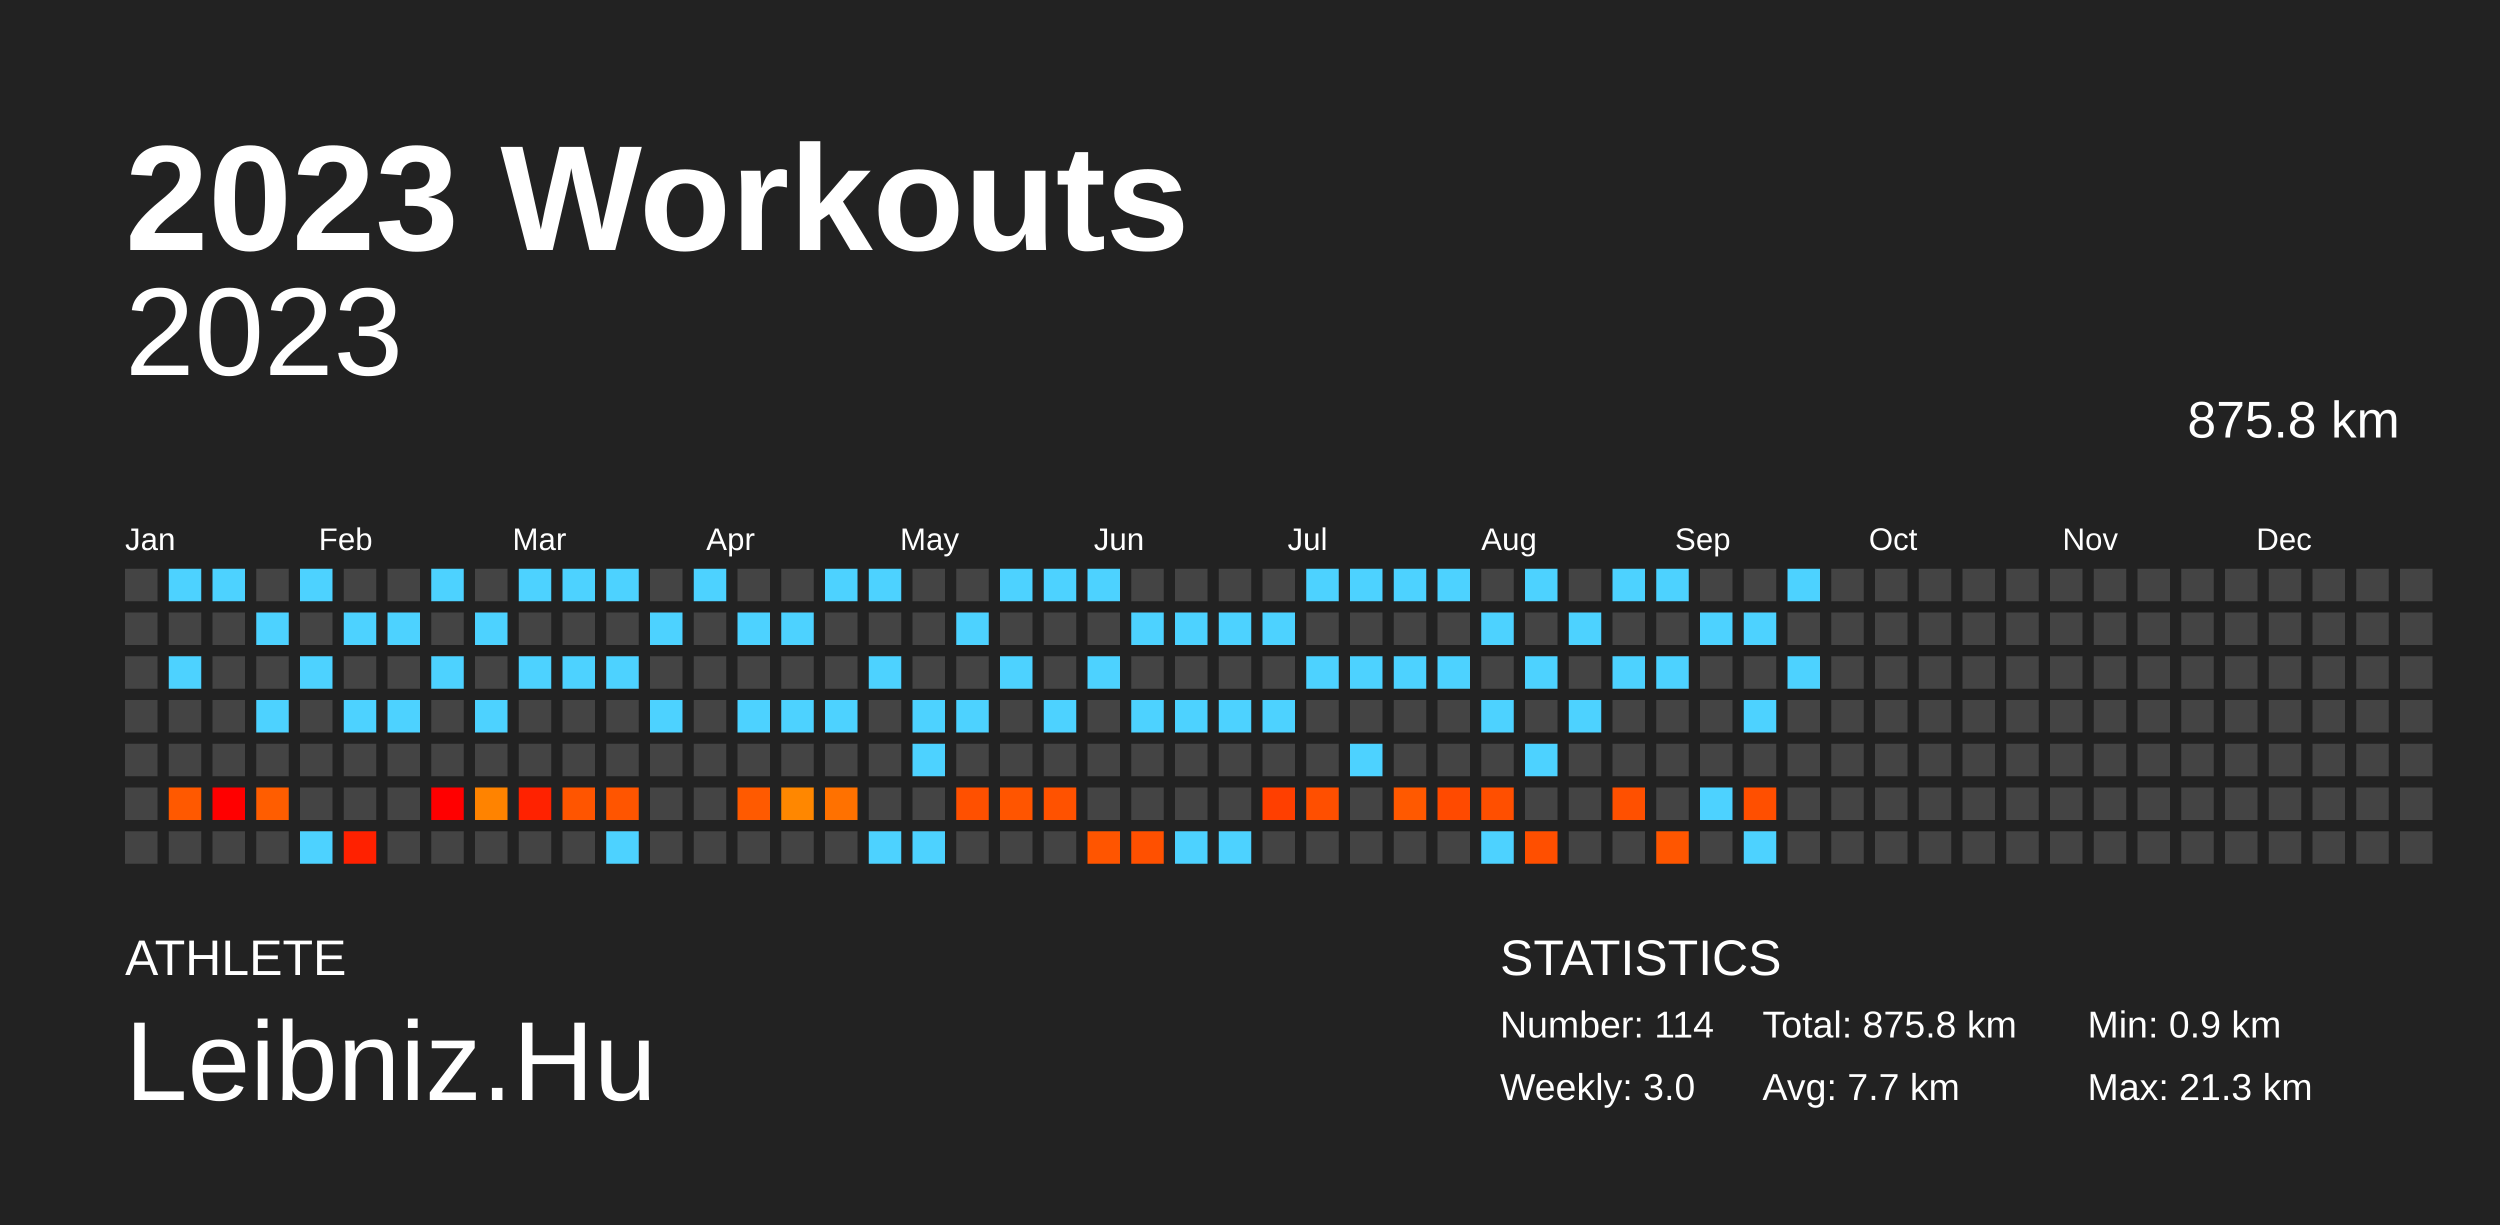
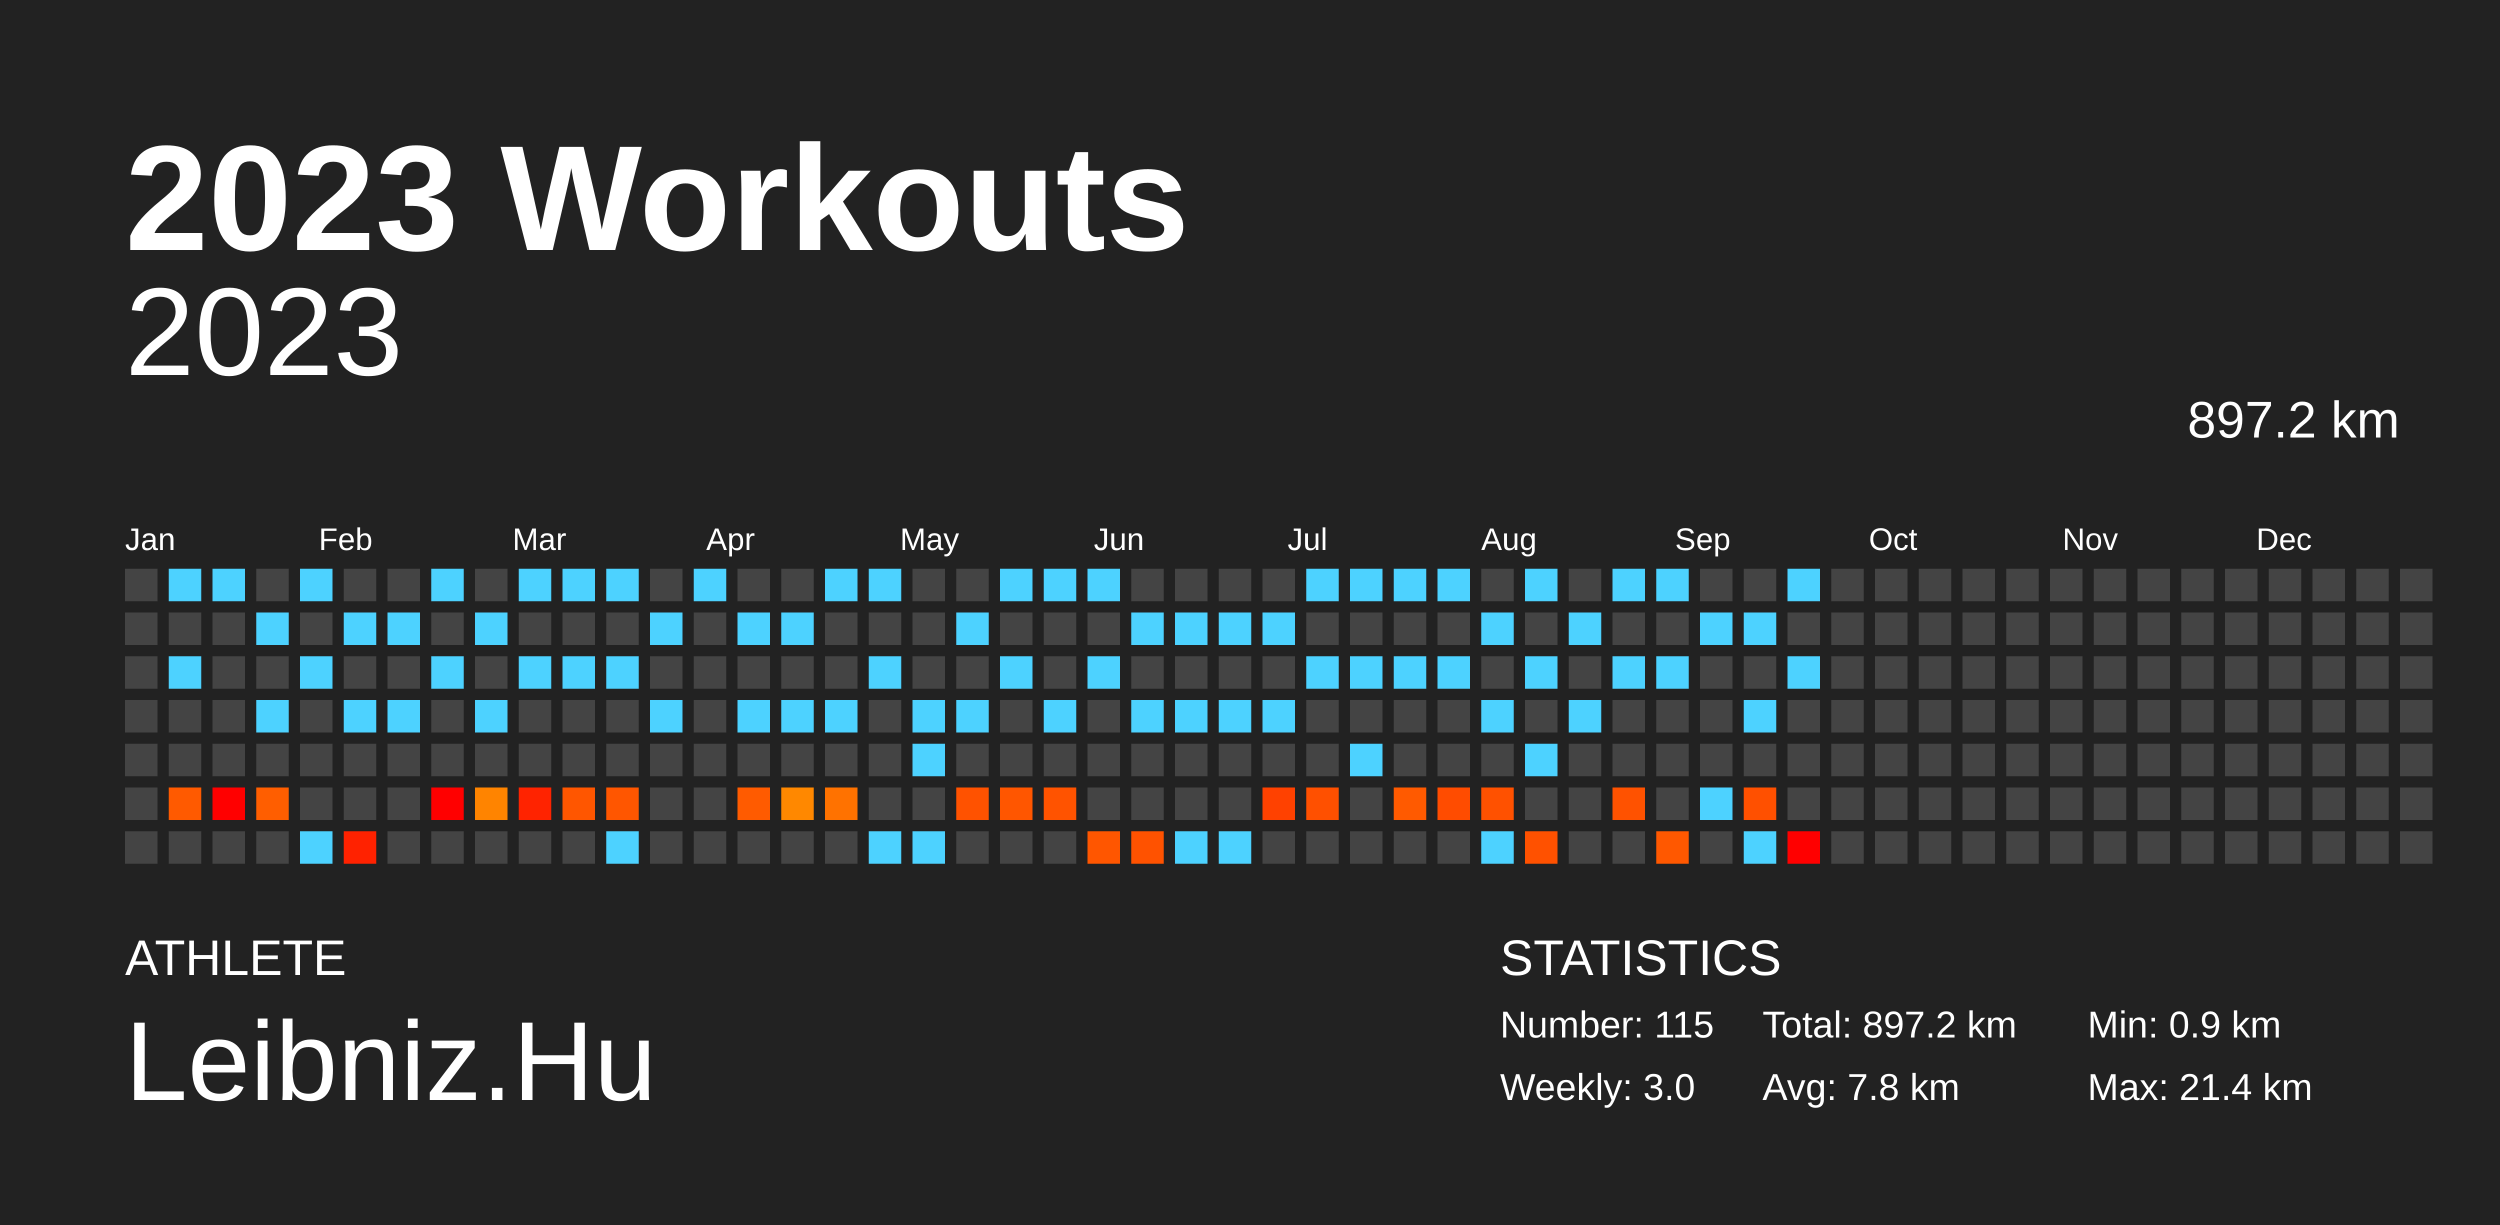
<svg xmlns="http://www.w3.org/2000/svg" baseProfile="full" height="98mm" version="1.1" viewBox="0,0,200,98" width="200mm">
  <defs />
  <rect fill="#222222" height="98" width="200" x="0" y="0" />
  <text fill="#FFFFFF" style="font-size:12px; font-family:Arial; font-weight:bold;" x="10" y="20">2023 Workouts</text>
  <text fill="#FFFFFF" style="font-size:4px; font-family:Arial" x="10" y="78">ATHLETE</text>
  <text fill="#FFFFFF" style="font-size:9px; font-family:Arial" x="10" y="88">Leibniz.Hu</text>
  <text fill="#FFFFFF" style="font-size:4px; font-family:Arial" x="120" y="78">STATISTICS</text>
-   <text fill="#FFFFFF" style="font-size:3px; font-family:Arial" x="120" y="83">Number: 114</text>
+   <text fill="#FFFFFF" style="font-size:3px; font-family:Arial" x="120" y="83">Number: 115</text>
  <text fill="#FFFFFF" style="font-size:3px; font-family:Arial" x="120" y="88">Weekly: 3.0</text>
-   <text fill="#FFFFFF" style="font-size:3px; font-family:Arial" x="141" y="83">Total: 875.8 km</text>
-   <text fill="#FFFFFF" style="font-size:3px; font-family:Arial" x="141" y="88">Avg: 7.7 km</text>
+   <text fill="#FFFFFF" style="font-size:3px; font-family:Arial" x="141" y="83">Total: 897.2 km</text>
+   <text fill="#FFFFFF" style="font-size:3px; font-family:Arial" x="141" y="88">Avg: 7.8 km</text>
  <text fill="#FFFFFF" style="font-size:3px; font-family:Arial" x="167" y="83">Min: 0.9 km</text>
-   <text fill="#FFFFFF" style="font-size:3px; font-family:Arial" x="167" y="88">Max: 21.3 km</text>
+   <text fill="#FFFFFF" style="font-size:3px; font-family:Arial" x="167" y="88">Max: 21.4 km</text>
  <text alignment-baseline="hanging" fill="#FFFFFF" style="font-size:10.0px; font-family:Arial;" x="10" y="30">2023</text>
-   <text alignment-baseline="hanging" fill="#FFFFFF" style="font-size:4.125px; font-family:Arial;" x="175" y="35">875.8 km</text>
+   <text alignment-baseline="hanging" fill="#FFFFFF" style="font-size:4.125px; font-family:Arial;" x="175" y="35">897.2 km</text>
  <text fill="#FFFFFF" style="font-size:2.5px; font-family:Arial" x="10.0" y="44">Jan</text>
  <text fill="#FFFFFF" style="font-size:2.5px; font-family:Arial" x="25.5" y="44">Feb</text>
  <text fill="#FFFFFF" style="font-size:2.5px; font-family:Arial" x="41.0" y="44">Mar</text>
  <text fill="#FFFFFF" style="font-size:2.5px; font-family:Arial" x="56.5" y="44">Apr</text>
  <text fill="#FFFFFF" style="font-size:2.5px; font-family:Arial" x="72.0" y="44">May</text>
  <text fill="#FFFFFF" style="font-size:2.5px; font-family:Arial" x="87.5" y="44">Jun</text>
  <text fill="#FFFFFF" style="font-size:2.5px; font-family:Arial" x="103.0" y="44">Jul</text>
  <text fill="#FFFFFF" style="font-size:2.5px; font-family:Arial" x="118.5" y="44">Aug</text>
  <text fill="#FFFFFF" style="font-size:2.5px; font-family:Arial" x="134.0" y="44">Sep</text>
  <text fill="#FFFFFF" style="font-size:2.5px; font-family:Arial" x="149.5" y="44">Oct</text>
  <text fill="#FFFFFF" style="font-size:2.5px; font-family:Arial" x="165.0" y="44">Nov</text>
  <text fill="#FFFFFF" style="font-size:2.5px; font-family:Arial" x="180.5" y="44">Dec</text>
  <rect fill="#444444" height="2.6" width="2.6" x="10.0" y="45.5" />
  <rect fill="#444444" height="2.6" width="2.6" x="10.0" y="49.0" />
  <rect fill="#444444" height="2.6" width="2.6" x="10.0" y="52.5" />
  <rect fill="#444444" height="2.6" width="2.6" x="10.0" y="56.0" />
  <rect fill="#444444" height="2.6" width="2.6" x="10.0" y="59.5" />
  <rect fill="#444444" height="2.6" width="2.6" x="10.0" y="63.0" />
  <rect fill="#444444" height="2.6" width="2.6" x="10.0" y="66.5" />
  <rect fill="#4dd2ff" height="2.6" width="2.6" x="13.5" y="45.5" />
  <rect fill="#444444" height="2.6" width="2.6" x="13.5" y="49.0" />
  <rect fill="#4dd2ff" height="2.6" width="2.6" x="13.5" y="52.5" />
  <rect fill="#444444" height="2.6" width="2.6" x="13.5" y="56.0" />
  <rect fill="#444444" height="2.6" width="2.6" x="13.5" y="59.5" />
-   <rect fill="#ff5900" height="2.6" width="2.6" x="13.5" y="63.0" />
+   <rect fill="#ff5a00" height="2.6" width="2.6" x="13.5" y="63.0" />
  <rect fill="#444444" height="2.6" width="2.6" x="13.5" y="66.5" />
  <rect fill="#4dd2ff" height="2.6" width="2.6" x="17.0" y="45.5" />
  <rect fill="#444444" height="2.6" width="2.6" x="17.0" y="49.0" />
  <rect fill="#444444" height="2.6" width="2.6" x="17.0" y="52.5" />
  <rect fill="#444444" height="2.6" width="2.6" x="17.0" y="56.0" />
  <rect fill="#444444" height="2.6" width="2.6" x="17.0" y="59.5" />
  <rect fill="red" height="2.6" width="2.6" x="17.0" y="63.0" />
  <rect fill="#444444" height="2.6" width="2.6" x="17.0" y="66.5" />
  <rect fill="#444444" height="2.6" width="2.6" x="20.5" y="45.5" />
  <rect fill="#4dd2ff" height="2.6" width="2.6" x="20.5" y="49.0" />
  <rect fill="#444444" height="2.6" width="2.6" x="20.5" y="52.5" />
  <rect fill="#4dd2ff" height="2.6" width="2.6" x="20.5" y="56.0" />
  <rect fill="#444444" height="2.6" width="2.6" x="20.5" y="59.5" />
-   <rect fill="#ff5d00" height="2.6" width="2.6" x="20.5" y="63.0" />
+   <rect fill="#ff5e00" height="2.6" width="2.6" x="20.5" y="63.0" />
  <rect fill="#444444" height="2.6" width="2.6" x="20.5" y="66.5" />
  <rect fill="#4dd2ff" height="2.6" width="2.6" x="24.0" y="45.5" />
  <rect fill="#444444" height="2.6" width="2.6" x="24.0" y="49.0" />
  <rect fill="#4dd2ff" height="2.6" width="2.6" x="24.0" y="52.5" />
  <rect fill="#444444" height="2.6" width="2.6" x="24.0" y="56.0" />
  <rect fill="#444444" height="2.6" width="2.6" x="24.0" y="59.5" />
  <rect fill="#444444" height="2.6" width="2.6" x="24.0" y="63.0" />
  <rect fill="#4dd2ff" height="2.6" width="2.6" x="24.0" y="66.5" />
  <rect fill="#444444" height="2.6" width="2.6" x="27.5" y="45.5" />
  <rect fill="#4dd2ff" height="2.6" width="2.6" x="27.5" y="49.0" />
  <rect fill="#444444" height="2.6" width="2.6" x="27.5" y="52.5" />
  <rect fill="#4dd2ff" height="2.6" width="2.6" x="27.5" y="56.0" />
  <rect fill="#444444" height="2.6" width="2.6" x="27.5" y="59.5" />
  <rect fill="#444444" height="2.6" width="2.6" x="27.5" y="63.0" />
-   <rect fill="#ff2100" height="2.6" width="2.6" x="27.5" y="66.5" />
+   <rect fill="#ff2200" height="2.6" width="2.6" x="27.5" y="66.5" />
  <rect fill="#444444" height="2.6" width="2.6" x="31.0" y="45.5" />
  <rect fill="#4dd2ff" height="2.6" width="2.6" x="31.0" y="49.0" />
  <rect fill="#444444" height="2.6" width="2.6" x="31.0" y="52.5" />
  <rect fill="#4dd2ff" height="2.6" width="2.6" x="31.0" y="56.0" />
  <rect fill="#444444" height="2.6" width="2.6" x="31.0" y="59.5" />
  <rect fill="#444444" height="2.6" width="2.6" x="31.0" y="63.0" />
  <rect fill="#444444" height="2.6" width="2.6" x="31.0" y="66.5" />
  <rect fill="#4dd2ff" height="2.6" width="2.6" x="34.5" y="45.5" />
  <rect fill="#444444" height="2.6" width="2.6" x="34.5" y="49.0" />
  <rect fill="#4dd2ff" height="2.6" width="2.6" x="34.5" y="52.5" />
  <rect fill="#444444" height="2.6" width="2.6" x="34.5" y="56.0" />
  <rect fill="#444444" height="2.6" width="2.6" x="34.5" y="59.5" />
  <rect fill="red" height="2.6" width="2.6" x="34.5" y="63.0" />
  <rect fill="#444444" height="2.6" width="2.6" x="34.5" y="66.5" />
  <rect fill="#444444" height="2.6" width="2.6" x="38.0" y="45.5" />
  <rect fill="#4dd2ff" height="2.6" width="2.6" x="38.0" y="49.0" />
  <rect fill="#444444" height="2.6" width="2.6" x="38.0" y="52.5" />
  <rect fill="#4dd2ff" height="2.6" width="2.6" x="38.0" y="56.0" />
  <rect fill="#444444" height="2.6" width="2.6" x="38.0" y="59.5" />
-   <rect fill="#ff8300" height="2.6" width="2.6" x="38.0" y="63.0" />
+   <rect fill="#ff8400" height="2.6" width="2.6" x="38.0" y="63.0" />
  <rect fill="#444444" height="2.6" width="2.6" x="38.0" y="66.5" />
  <rect fill="#4dd2ff" height="2.6" width="2.6" x="41.5" y="45.5" />
  <rect fill="#444444" height="2.6" width="2.6" x="41.5" y="49.0" />
  <rect fill="#4dd2ff" height="2.6" width="2.6" x="41.5" y="52.5" />
  <rect fill="#444444" height="2.6" width="2.6" x="41.5" y="56.0" />
  <rect fill="#444444" height="2.6" width="2.6" x="41.5" y="59.5" />
-   <rect fill="#ff2200" height="2.6" width="2.6" x="41.5" y="63.0" />
+   <rect fill="#ff2300" height="2.6" width="2.6" x="41.5" y="63.0" />
  <rect fill="#444444" height="2.6" width="2.6" x="41.5" y="66.5" />
  <rect fill="#4dd2ff" height="2.6" width="2.6" x="45.0" y="45.5" />
  <rect fill="#444444" height="2.6" width="2.6" x="45.0" y="49.0" />
  <rect fill="#4dd2ff" height="2.6" width="2.6" x="45.0" y="52.5" />
  <rect fill="#444444" height="2.6" width="2.6" x="45.0" y="56.0" />
  <rect fill="#444444" height="2.6" width="2.6" x="45.0" y="59.5" />
-   <rect fill="#ff5500" height="2.6" width="2.6" x="45.0" y="63.0" />
+   <rect fill="#ff5600" height="2.6" width="2.6" x="45.0" y="63.0" />
  <rect fill="#444444" height="2.6" width="2.6" x="45.0" y="66.5" />
  <rect fill="#4dd2ff" height="2.6" width="2.6" x="48.5" y="45.5" />
  <rect fill="#444444" height="2.6" width="2.6" x="48.5" y="49.0" />
  <rect fill="#4dd2ff" height="2.6" width="2.6" x="48.5" y="52.5" />
  <rect fill="#444444" height="2.6" width="2.6" x="48.5" y="56.0" />
  <rect fill="#444444" height="2.6" width="2.6" x="48.5" y="59.5" />
-   <rect fill="#ff5500" height="2.6" width="2.6" x="48.5" y="63.0" />
+   <rect fill="#ff5600" height="2.6" width="2.6" x="48.5" y="63.0" />
  <rect fill="#4dd2ff" height="2.6" width="2.6" x="48.5" y="66.5" />
  <rect fill="#444444" height="2.6" width="2.6" x="52.0" y="45.5" />
  <rect fill="#4dd2ff" height="2.6" width="2.6" x="52.0" y="49.0" />
  <rect fill="#444444" height="2.6" width="2.6" x="52.0" y="52.5" />
  <rect fill="#4dd2ff" height="2.6" width="2.6" x="52.0" y="56.0" />
  <rect fill="#444444" height="2.6" width="2.6" x="52.0" y="59.5" />
  <rect fill="#444444" height="2.6" width="2.6" x="52.0" y="63.0" />
  <rect fill="#444444" height="2.6" width="2.6" x="52.0" y="66.5" />
  <rect fill="#4dd2ff" height="2.6" width="2.6" x="55.5" y="45.5" />
  <rect fill="#444444" height="2.6" width="2.6" x="55.5" y="49.0" />
  <rect fill="#444444" height="2.6" width="2.6" x="55.5" y="52.5" />
  <rect fill="#444444" height="2.6" width="2.6" x="55.5" y="56.0" />
  <rect fill="#444444" height="2.6" width="2.6" x="55.5" y="59.5" />
  <rect fill="#444444" height="2.6" width="2.6" x="55.5" y="63.0" />
  <rect fill="#444444" height="2.6" width="2.6" x="55.5" y="66.5" />
  <rect fill="#444444" height="2.6" width="2.6" x="59.0" y="45.5" />
  <rect fill="#4dd2ff" height="2.6" width="2.6" x="59.0" y="49.0" />
  <rect fill="#444444" height="2.6" width="2.6" x="59.0" y="52.5" />
  <rect fill="#4dd2ff" height="2.6" width="2.6" x="59.0" y="56.0" />
  <rect fill="#444444" height="2.6" width="2.6" x="59.0" y="59.5" />
-   <rect fill="#ff5a00" height="2.6" width="2.6" x="59.0" y="63.0" />
+   <rect fill="#ff5b00" height="2.6" width="2.6" x="59.0" y="63.0" />
  <rect fill="#444444" height="2.6" width="2.6" x="59.0" y="66.5" />
  <rect fill="#444444" height="2.6" width="2.6" x="62.5" y="45.5" />
  <rect fill="#4dd2ff" height="2.6" width="2.6" x="62.5" y="49.0" />
  <rect fill="#444444" height="2.6" width="2.6" x="62.5" y="52.5" />
  <rect fill="#4dd2ff" height="2.6" width="2.6" x="62.5" y="56.0" />
  <rect fill="#444444" height="2.6" width="2.6" x="62.5" y="59.5" />
-   <rect fill="#ff8700" height="2.6" width="2.6" x="62.5" y="63.0" />
+   <rect fill="#ff8800" height="2.6" width="2.6" x="62.5" y="63.0" />
  <rect fill="#444444" height="2.6" width="2.6" x="62.5" y="66.5" />
  <rect fill="#4dd2ff" height="2.6" width="2.6" x="66.0" y="45.5" />
  <rect fill="#444444" height="2.6" width="2.6" x="66.0" y="49.0" />
  <rect fill="#444444" height="2.6" width="2.6" x="66.0" y="52.5" />
  <rect fill="#4dd2ff" height="2.6" width="2.6" x="66.0" y="56.0" />
  <rect fill="#444444" height="2.6" width="2.6" x="66.0" y="59.5" />
-   <rect fill="#ff7100" height="2.6" width="2.6" x="66.0" y="63.0" />
+   <rect fill="#ff7200" height="2.6" width="2.6" x="66.0" y="63.0" />
  <rect fill="#444444" height="2.6" width="2.6" x="66.0" y="66.5" />
  <rect fill="#4dd2ff" height="2.6" width="2.6" x="69.5" y="45.5" />
  <rect fill="#444444" height="2.6" width="2.6" x="69.5" y="49.0" />
  <rect fill="#4dd2ff" height="2.6" width="2.6" x="69.5" y="52.5" />
  <rect fill="#444444" height="2.6" width="2.6" x="69.5" y="56.0" />
  <rect fill="#444444" height="2.6" width="2.6" x="69.5" y="59.5" />
  <rect fill="#444444" height="2.6" width="2.6" x="69.5" y="63.0" />
  <rect fill="#4dd2ff" height="2.6" width="2.6" x="69.5" y="66.5" />
  <rect fill="#444444" height="2.6" width="2.6" x="73.0" y="45.5" />
  <rect fill="#444444" height="2.6" width="2.6" x="73.0" y="49.0" />
  <rect fill="#444444" height="2.6" width="2.6" x="73.0" y="52.5" />
  <rect fill="#4dd2ff" height="2.6" width="2.6" x="73.0" y="56.0" />
  <rect fill="#4dd2ff" height="2.6" width="2.6" x="73.0" y="59.5" />
  <rect fill="#444444" height="2.6" width="2.6" x="73.0" y="63.0" />
  <rect fill="#4dd2ff" height="2.6" width="2.6" x="73.0" y="66.5" />
  <rect fill="#444444" height="2.6" width="2.6" x="76.5" y="45.5" />
  <rect fill="#4dd2ff" height="2.6" width="2.6" x="76.5" y="49.0" />
  <rect fill="#444444" height="2.6" width="2.6" x="76.5" y="52.5" />
  <rect fill="#4dd2ff" height="2.6" width="2.6" x="76.5" y="56.0" />
  <rect fill="#444444" height="2.6" width="2.6" x="76.5" y="59.5" />
-   <rect fill="#ff5000" height="2.6" width="2.6" x="76.5" y="63.0" />
+   <rect fill="#ff5200" height="2.6" width="2.6" x="76.5" y="63.0" />
  <rect fill="#444444" height="2.6" width="2.6" x="76.5" y="66.5" />
  <rect fill="#4dd2ff" height="2.6" width="2.6" x="80.0" y="45.5" />
  <rect fill="#444444" height="2.6" width="2.6" x="80.0" y="49.0" />
  <rect fill="#4dd2ff" height="2.6" width="2.6" x="80.0" y="52.5" />
  <rect fill="#444444" height="2.6" width="2.6" x="80.0" y="56.0" />
  <rect fill="#444444" height="2.6" width="2.6" x="80.0" y="59.5" />
-   <rect fill="#ff5500" height="2.6" width="2.6" x="80.0" y="63.0" />
+   <rect fill="#ff5600" height="2.6" width="2.6" x="80.0" y="63.0" />
  <rect fill="#444444" height="2.6" width="2.6" x="80.0" y="66.5" />
  <rect fill="#4dd2ff" height="2.6" width="2.6" x="83.5" y="45.5" />
  <rect fill="#444444" height="2.6" width="2.6" x="83.5" y="49.0" />
  <rect fill="#444444" height="2.6" width="2.6" x="83.5" y="52.5" />
  <rect fill="#4dd2ff" height="2.6" width="2.6" x="83.5" y="56.0" />
  <rect fill="#444444" height="2.6" width="2.6" x="83.5" y="59.5" />
-   <rect fill="#ff5200" height="2.6" width="2.6" x="83.5" y="63.0" />
+   <rect fill="#ff5300" height="2.6" width="2.6" x="83.5" y="63.0" />
  <rect fill="#444444" height="2.6" width="2.6" x="83.5" y="66.5" />
  <rect fill="#4dd2ff" height="2.6" width="2.6" x="87.0" y="45.5" />
  <rect fill="#444444" height="2.6" width="2.6" x="87.0" y="49.0" />
  <rect fill="#4dd2ff" height="2.6" width="2.6" x="87.0" y="52.5" />
  <rect fill="#444444" height="2.6" width="2.6" x="87.0" y="56.0" />
  <rect fill="#444444" height="2.6" width="2.6" x="87.0" y="59.5" />
  <rect fill="#444444" height="2.6" width="2.6" x="87.0" y="63.0" />
-   <rect fill="#ff5500" height="2.6" width="2.6" x="87.0" y="66.5" />
+   <rect fill="#ff5600" height="2.6" width="2.6" x="87.0" y="66.5" />
  <rect fill="#444444" height="2.6" width="2.6" x="90.5" y="45.5" />
  <rect fill="#4dd2ff" height="2.6" width="2.6" x="90.5" y="49.0" />
  <rect fill="#444444" height="2.6" width="2.6" x="90.5" y="52.5" />
  <rect fill="#4dd2ff" height="2.6" width="2.6" x="90.5" y="56.0" />
  <rect fill="#444444" height="2.6" width="2.6" x="90.5" y="59.5" />
  <rect fill="#444444" height="2.6" width="2.6" x="90.5" y="63.0" />
-   <rect fill="#ff5000" height="2.6" width="2.6" x="90.5" y="66.5" />
+   <rect fill="#ff5200" height="2.6" width="2.6" x="90.5" y="66.5" />
  <rect fill="#444444" height="2.6" width="2.6" x="94.0" y="45.5" />
  <rect fill="#4dd2ff" height="2.6" width="2.6" x="94.0" y="49.0" />
  <rect fill="#444444" height="2.6" width="2.6" x="94.0" y="52.5" />
  <rect fill="#4dd2ff" height="2.6" width="2.6" x="94.0" y="56.0" />
  <rect fill="#444444" height="2.6" width="2.6" x="94.0" y="59.5" />
  <rect fill="#444444" height="2.6" width="2.6" x="94.0" y="63.0" />
  <rect fill="#4dd2ff" height="2.6" width="2.6" x="94.0" y="66.5" />
  <rect fill="#444444" height="2.6" width="2.6" x="97.5" y="45.5" />
  <rect fill="#4dd2ff" height="2.6" width="2.6" x="97.5" y="49.0" />
  <rect fill="#444444" height="2.6" width="2.6" x="97.5" y="52.5" />
  <rect fill="#4dd2ff" height="2.6" width="2.6" x="97.5" y="56.0" />
  <rect fill="#444444" height="2.6" width="2.6" x="97.5" y="59.5" />
  <rect fill="#444444" height="2.6" width="2.6" x="97.5" y="63.0" />
  <rect fill="#4dd2ff" height="2.6" width="2.6" x="97.5" y="66.5" />
  <rect fill="#444444" height="2.6" width="2.6" x="101.0" y="45.5" />
  <rect fill="#4dd2ff" height="2.6" width="2.6" x="101.0" y="49.0" />
  <rect fill="#444444" height="2.6" width="2.6" x="101.0" y="52.5" />
  <rect fill="#4dd2ff" height="2.6" width="2.6" x="101.0" y="56.0" />
  <rect fill="#444444" height="2.6" width="2.6" x="101.0" y="59.5" />
-   <rect fill="#ff3f00" height="2.6" width="2.6" x="101.0" y="63.0" />
+   <rect fill="#ff4100" height="2.6" width="2.6" x="101.0" y="63.0" />
  <rect fill="#444444" height="2.6" width="2.6" x="101.0" y="66.5" />
  <rect fill="#4dd2ff" height="2.6" width="2.6" x="104.5" y="45.5" />
  <rect fill="#444444" height="2.6" width="2.6" x="104.5" y="49.0" />
  <rect fill="#4dd2ff" height="2.6" width="2.6" x="104.5" y="52.5" />
  <rect fill="#444444" height="2.6" width="2.6" x="104.5" y="56.0" />
  <rect fill="#444444" height="2.6" width="2.6" x="104.5" y="59.5" />
-   <rect fill="#ff4f00" height="2.6" width="2.6" x="104.5" y="63.0" />
+   <rect fill="#ff5000" height="2.6" width="2.6" x="104.5" y="63.0" />
  <rect fill="#444444" height="2.6" width="2.6" x="104.5" y="66.5" />
  <rect fill="#4dd2ff" height="2.6" width="2.6" x="108.0" y="45.5" />
  <rect fill="#444444" height="2.6" width="2.6" x="108.0" y="49.0" />
  <rect fill="#4dd2ff" height="2.6" width="2.6" x="108.0" y="52.5" />
  <rect fill="#444444" height="2.6" width="2.6" x="108.0" y="56.0" />
  <rect fill="#4dd2ff" height="2.6" width="2.6" x="108.0" y="59.5" />
  <rect fill="#444444" height="2.6" width="2.6" x="108.0" y="63.0" />
  <rect fill="#444444" height="2.6" width="2.6" x="108.0" y="66.5" />
  <rect fill="#4dd2ff" height="2.6" width="2.6" x="111.5" y="45.5" />
  <rect fill="#444444" height="2.6" width="2.6" x="111.5" y="49.0" />
  <rect fill="#4dd2ff" height="2.6" width="2.6" x="111.5" y="52.5" />
  <rect fill="#444444" height="2.6" width="2.6" x="111.5" y="56.0" />
  <rect fill="#444444" height="2.6" width="2.6" x="111.5" y="59.5" />
-   <rect fill="#ff5900" height="2.6" width="2.6" x="111.5" y="63.0" />
+   <rect fill="#ff5a00" height="2.6" width="2.6" x="111.5" y="63.0" />
  <rect fill="#444444" height="2.6" width="2.6" x="111.5" y="66.5" />
  <rect fill="#4dd2ff" height="2.6" width="2.6" x="115.0" y="45.5" />
  <rect fill="#444444" height="2.6" width="2.6" x="115.0" y="49.0" />
  <rect fill="#4dd2ff" height="2.6" width="2.6" x="115.0" y="52.5" />
  <rect fill="#444444" height="2.6" width="2.6" x="115.0" y="56.0" />
  <rect fill="#444444" height="2.6" width="2.6" x="115.0" y="59.5" />
-   <rect fill="#ff4a00" height="2.6" width="2.6" x="115.0" y="63.0" />
+   <rect fill="#ff4c00" height="2.6" width="2.6" x="115.0" y="63.0" />
  <rect fill="#444444" height="2.6" width="2.6" x="115.0" y="66.5" />
  <rect fill="#444444" height="2.6" width="2.6" x="118.5" y="45.5" />
  <rect fill="#4dd2ff" height="2.6" width="2.6" x="118.5" y="49.0" />
  <rect fill="#444444" height="2.6" width="2.6" x="118.5" y="52.5" />
  <rect fill="#4dd2ff" height="2.6" width="2.6" x="118.5" y="56.0" />
  <rect fill="#444444" height="2.6" width="2.6" x="118.5" y="59.5" />
-   <rect fill="#ff4f00" height="2.6" width="2.6" x="118.5" y="63.0" />
+   <rect fill="#ff5100" height="2.6" width="2.6" x="118.5" y="63.0" />
  <rect fill="#4dd2ff" height="2.6" width="2.6" x="118.5" y="66.5" />
  <rect fill="#4dd2ff" height="2.6" width="2.6" x="122.0" y="45.5" />
  <rect fill="#444444" height="2.6" width="2.6" x="122.0" y="49.0" />
  <rect fill="#4dd2ff" height="2.6" width="2.6" x="122.0" y="52.5" />
  <rect fill="#444444" height="2.6" width="2.6" x="122.0" y="56.0" />
  <rect fill="#4dd2ff" height="2.6" width="2.6" x="122.0" y="59.5" />
  <rect fill="#444444" height="2.6" width="2.6" x="122.0" y="63.0" />
-   <rect fill="#ff4f00" height="2.6" width="2.6" x="122.0" y="66.5" />
+   <rect fill="#ff5100" height="2.6" width="2.6" x="122.0" y="66.5" />
  <rect fill="#444444" height="2.6" width="2.6" x="125.5" y="45.5" />
  <rect fill="#4dd2ff" height="2.6" width="2.6" x="125.5" y="49.0" />
  <rect fill="#444444" height="2.6" width="2.6" x="125.5" y="52.5" />
  <rect fill="#4dd2ff" height="2.6" width="2.6" x="125.5" y="56.0" />
  <rect fill="#444444" height="2.6" width="2.6" x="125.5" y="59.5" />
  <rect fill="#444444" height="2.6" width="2.6" x="125.5" y="63.0" />
  <rect fill="#444444" height="2.6" width="2.6" x="125.5" y="66.5" />
  <rect fill="#4dd2ff" height="2.6" width="2.6" x="129.0" y="45.5" />
  <rect fill="#444444" height="2.6" width="2.6" x="129.0" y="49.0" />
  <rect fill="#4dd2ff" height="2.6" width="2.6" x="129.0" y="52.5" />
  <rect fill="#444444" height="2.6" width="2.6" x="129.0" y="56.0" />
  <rect fill="#444444" height="2.6" width="2.6" x="129.0" y="59.5" />
-   <rect fill="#ff5000" height="2.6" width="2.6" x="129.0" y="63.0" />
+   <rect fill="#ff5200" height="2.6" width="2.6" x="129.0" y="63.0" />
  <rect fill="#444444" height="2.6" width="2.6" x="129.0" y="66.5" />
  <rect fill="#4dd2ff" height="2.6" width="2.6" x="132.5" y="45.5" />
  <rect fill="#444444" height="2.6" width="2.6" x="132.5" y="49.0" />
  <rect fill="#4dd2ff" height="2.6" width="2.6" x="132.5" y="52.5" />
  <rect fill="#444444" height="2.6" width="2.6" x="132.5" y="56.0" />
  <rect fill="#444444" height="2.6" width="2.6" x="132.5" y="59.5" />
  <rect fill="#444444" height="2.6" width="2.6" x="132.5" y="63.0" />
-   <rect fill="#ff5600" height="2.6" width="2.6" x="132.5" y="66.5" />
+   <rect fill="#ff5800" height="2.6" width="2.6" x="132.5" y="66.5" />
  <rect fill="#444444" height="2.6" width="2.6" x="136.0" y="45.5" />
  <rect fill="#4dd2ff" height="2.6" width="2.6" x="136.0" y="49.0" />
  <rect fill="#444444" height="2.6" width="2.6" x="136.0" y="52.5" />
  <rect fill="#444444" height="2.6" width="2.6" x="136.0" y="56.0" />
  <rect fill="#444444" height="2.6" width="2.6" x="136.0" y="59.5" />
  <rect fill="#4dd2ff" height="2.6" width="2.6" x="136.0" y="63.0" />
  <rect fill="#444444" height="2.6" width="2.6" x="136.0" y="66.5" />
  <rect fill="#444444" height="2.6" width="2.6" x="139.5" y="45.5" />
  <rect fill="#4dd2ff" height="2.6" width="2.6" x="139.5" y="49.0" />
  <rect fill="#444444" height="2.6" width="2.6" x="139.5" y="52.5" />
  <rect fill="#4dd2ff" height="2.6" width="2.6" x="139.5" y="56.0" />
  <rect fill="#444444" height="2.6" width="2.6" x="139.5" y="59.5" />
-   <rect fill="#ff4f00" height="2.6" width="2.6" x="139.5" y="63.0" />
+   <rect fill="#ff5000" height="2.6" width="2.6" x="139.5" y="63.0" />
  <rect fill="#4dd2ff" height="2.6" width="2.6" x="139.5" y="66.5" />
  <rect fill="#4dd2ff" height="2.6" width="2.6" x="143.0" y="45.5" />
  <rect fill="#444444" height="2.6" width="2.6" x="143.0" y="49.0" />
  <rect fill="#4dd2ff" height="2.6" width="2.6" x="143.0" y="52.5" />
  <rect fill="#444444" height="2.6" width="2.6" x="143.0" y="56.0" />
  <rect fill="#444444" height="2.6" width="2.6" x="143.0" y="59.5" />
  <rect fill="#444444" height="2.6" width="2.6" x="143.0" y="63.0" />
-   <rect fill="#444444" height="2.6" width="2.6" x="143.0" y="66.5" />
+   <rect fill="red" height="2.6" width="2.6" x="143.0" y="66.5" />
  <rect fill="#444444" height="2.6" width="2.6" x="146.5" y="45.5" />
  <rect fill="#444444" height="2.6" width="2.6" x="146.5" y="49.0" />
  <rect fill="#444444" height="2.6" width="2.6" x="146.5" y="52.5" />
  <rect fill="#444444" height="2.6" width="2.6" x="146.5" y="56.0" />
  <rect fill="#444444" height="2.6" width="2.6" x="146.5" y="59.5" />
  <rect fill="#444444" height="2.6" width="2.6" x="146.5" y="63.0" />
  <rect fill="#444444" height="2.6" width="2.6" x="146.5" y="66.5" />
  <rect fill="#444444" height="2.6" width="2.6" x="150.0" y="45.5" />
  <rect fill="#444444" height="2.6" width="2.6" x="150.0" y="49.0" />
  <rect fill="#444444" height="2.6" width="2.6" x="150.0" y="52.5" />
  <rect fill="#444444" height="2.6" width="2.6" x="150.0" y="56.0" />
  <rect fill="#444444" height="2.6" width="2.6" x="150.0" y="59.5" />
  <rect fill="#444444" height="2.6" width="2.6" x="150.0" y="63.0" />
  <rect fill="#444444" height="2.6" width="2.6" x="150.0" y="66.5" />
  <rect fill="#444444" height="2.6" width="2.6" x="153.5" y="45.5" />
  <rect fill="#444444" height="2.6" width="2.6" x="153.5" y="49.0" />
  <rect fill="#444444" height="2.6" width="2.6" x="153.5" y="52.5" />
  <rect fill="#444444" height="2.6" width="2.6" x="153.5" y="56.0" />
  <rect fill="#444444" height="2.6" width="2.6" x="153.5" y="59.5" />
  <rect fill="#444444" height="2.6" width="2.6" x="153.5" y="63.0" />
  <rect fill="#444444" height="2.6" width="2.6" x="153.5" y="66.5" />
  <rect fill="#444444" height="2.6" width="2.6" x="157.0" y="45.5" />
  <rect fill="#444444" height="2.6" width="2.6" x="157.0" y="49.0" />
  <rect fill="#444444" height="2.6" width="2.6" x="157.0" y="52.5" />
  <rect fill="#444444" height="2.6" width="2.6" x="157.0" y="56.0" />
  <rect fill="#444444" height="2.6" width="2.6" x="157.0" y="59.5" />
  <rect fill="#444444" height="2.6" width="2.6" x="157.0" y="63.0" />
  <rect fill="#444444" height="2.6" width="2.6" x="157.0" y="66.5" />
  <rect fill="#444444" height="2.6" width="2.6" x="160.5" y="45.5" />
  <rect fill="#444444" height="2.6" width="2.6" x="160.5" y="49.0" />
  <rect fill="#444444" height="2.6" width="2.6" x="160.5" y="52.5" />
  <rect fill="#444444" height="2.6" width="2.6" x="160.5" y="56.0" />
  <rect fill="#444444" height="2.6" width="2.6" x="160.5" y="59.5" />
  <rect fill="#444444" height="2.6" width="2.6" x="160.5" y="63.0" />
  <rect fill="#444444" height="2.6" width="2.6" x="160.5" y="66.5" />
  <rect fill="#444444" height="2.6" width="2.6" x="164.0" y="45.5" />
  <rect fill="#444444" height="2.6" width="2.6" x="164.0" y="49.0" />
  <rect fill="#444444" height="2.6" width="2.6" x="164.0" y="52.5" />
  <rect fill="#444444" height="2.6" width="2.6" x="164.0" y="56.0" />
  <rect fill="#444444" height="2.6" width="2.6" x="164.0" y="59.5" />
  <rect fill="#444444" height="2.6" width="2.6" x="164.0" y="63.0" />
  <rect fill="#444444" height="2.6" width="2.6" x="164.0" y="66.5" />
  <rect fill="#444444" height="2.6" width="2.6" x="167.5" y="45.5" />
  <rect fill="#444444" height="2.6" width="2.6" x="167.5" y="49.0" />
  <rect fill="#444444" height="2.6" width="2.6" x="167.5" y="52.5" />
  <rect fill="#444444" height="2.6" width="2.6" x="167.5" y="56.0" />
  <rect fill="#444444" height="2.6" width="2.6" x="167.5" y="59.5" />
  <rect fill="#444444" height="2.6" width="2.6" x="167.5" y="63.0" />
  <rect fill="#444444" height="2.6" width="2.6" x="167.5" y="66.5" />
  <rect fill="#444444" height="2.6" width="2.6" x="171.0" y="45.5" />
  <rect fill="#444444" height="2.6" width="2.6" x="171.0" y="49.0" />
  <rect fill="#444444" height="2.6" width="2.6" x="171.0" y="52.5" />
  <rect fill="#444444" height="2.6" width="2.6" x="171.0" y="56.0" />
  <rect fill="#444444" height="2.6" width="2.6" x="171.0" y="59.5" />
  <rect fill="#444444" height="2.6" width="2.6" x="171.0" y="63.0" />
  <rect fill="#444444" height="2.6" width="2.6" x="171.0" y="66.5" />
  <rect fill="#444444" height="2.6" width="2.6" x="174.5" y="45.5" />
  <rect fill="#444444" height="2.6" width="2.6" x="174.5" y="49.0" />
  <rect fill="#444444" height="2.6" width="2.6" x="174.5" y="52.5" />
  <rect fill="#444444" height="2.6" width="2.6" x="174.5" y="56.0" />
  <rect fill="#444444" height="2.6" width="2.6" x="174.5" y="59.5" />
  <rect fill="#444444" height="2.6" width="2.6" x="174.5" y="63.0" />
  <rect fill="#444444" height="2.6" width="2.6" x="174.5" y="66.5" />
  <rect fill="#444444" height="2.6" width="2.6" x="178.0" y="45.5" />
  <rect fill="#444444" height="2.6" width="2.6" x="178.0" y="49.0" />
  <rect fill="#444444" height="2.6" width="2.6" x="178.0" y="52.5" />
  <rect fill="#444444" height="2.6" width="2.6" x="178.0" y="56.0" />
  <rect fill="#444444" height="2.6" width="2.6" x="178.0" y="59.5" />
  <rect fill="#444444" height="2.6" width="2.6" x="178.0" y="63.0" />
  <rect fill="#444444" height="2.6" width="2.6" x="178.0" y="66.5" />
  <rect fill="#444444" height="2.6" width="2.6" x="181.5" y="45.5" />
  <rect fill="#444444" height="2.6" width="2.6" x="181.5" y="49.0" />
  <rect fill="#444444" height="2.6" width="2.6" x="181.5" y="52.5" />
  <rect fill="#444444" height="2.6" width="2.6" x="181.5" y="56.0" />
  <rect fill="#444444" height="2.6" width="2.6" x="181.5" y="59.5" />
  <rect fill="#444444" height="2.6" width="2.6" x="181.5" y="63.0" />
  <rect fill="#444444" height="2.6" width="2.6" x="181.5" y="66.5" />
  <rect fill="#444444" height="2.6" width="2.6" x="185.0" y="45.5" />
  <rect fill="#444444" height="2.6" width="2.6" x="185.0" y="49.0" />
  <rect fill="#444444" height="2.6" width="2.6" x="185.0" y="52.5" />
  <rect fill="#444444" height="2.6" width="2.6" x="185.0" y="56.0" />
  <rect fill="#444444" height="2.6" width="2.6" x="185.0" y="59.5" />
  <rect fill="#444444" height="2.6" width="2.6" x="185.0" y="63.0" />
  <rect fill="#444444" height="2.6" width="2.6" x="185.0" y="66.5" />
  <rect fill="#444444" height="2.6" width="2.6" x="188.5" y="45.5" />
  <rect fill="#444444" height="2.6" width="2.6" x="188.5" y="49.0" />
  <rect fill="#444444" height="2.6" width="2.6" x="188.5" y="52.5" />
  <rect fill="#444444" height="2.6" width="2.6" x="188.5" y="56.0" />
  <rect fill="#444444" height="2.6" width="2.6" x="188.5" y="59.5" />
  <rect fill="#444444" height="2.6" width="2.6" x="188.5" y="63.0" />
  <rect fill="#444444" height="2.6" width="2.6" x="188.5" y="66.5" />
  <rect fill="#444444" height="2.6" width="2.6" x="192.0" y="45.5" />
  <rect fill="#444444" height="2.6" width="2.6" x="192.0" y="49.0" />
  <rect fill="#444444" height="2.6" width="2.6" x="192.0" y="52.5" />
  <rect fill="#444444" height="2.6" width="2.6" x="192.0" y="56.0" />
  <rect fill="#444444" height="2.6" width="2.6" x="192.0" y="59.5" />
  <rect fill="#444444" height="2.6" width="2.6" x="192.0" y="63.0" />
  <rect fill="#444444" height="2.6" width="2.6" x="192.0" y="66.5" />
</svg>
